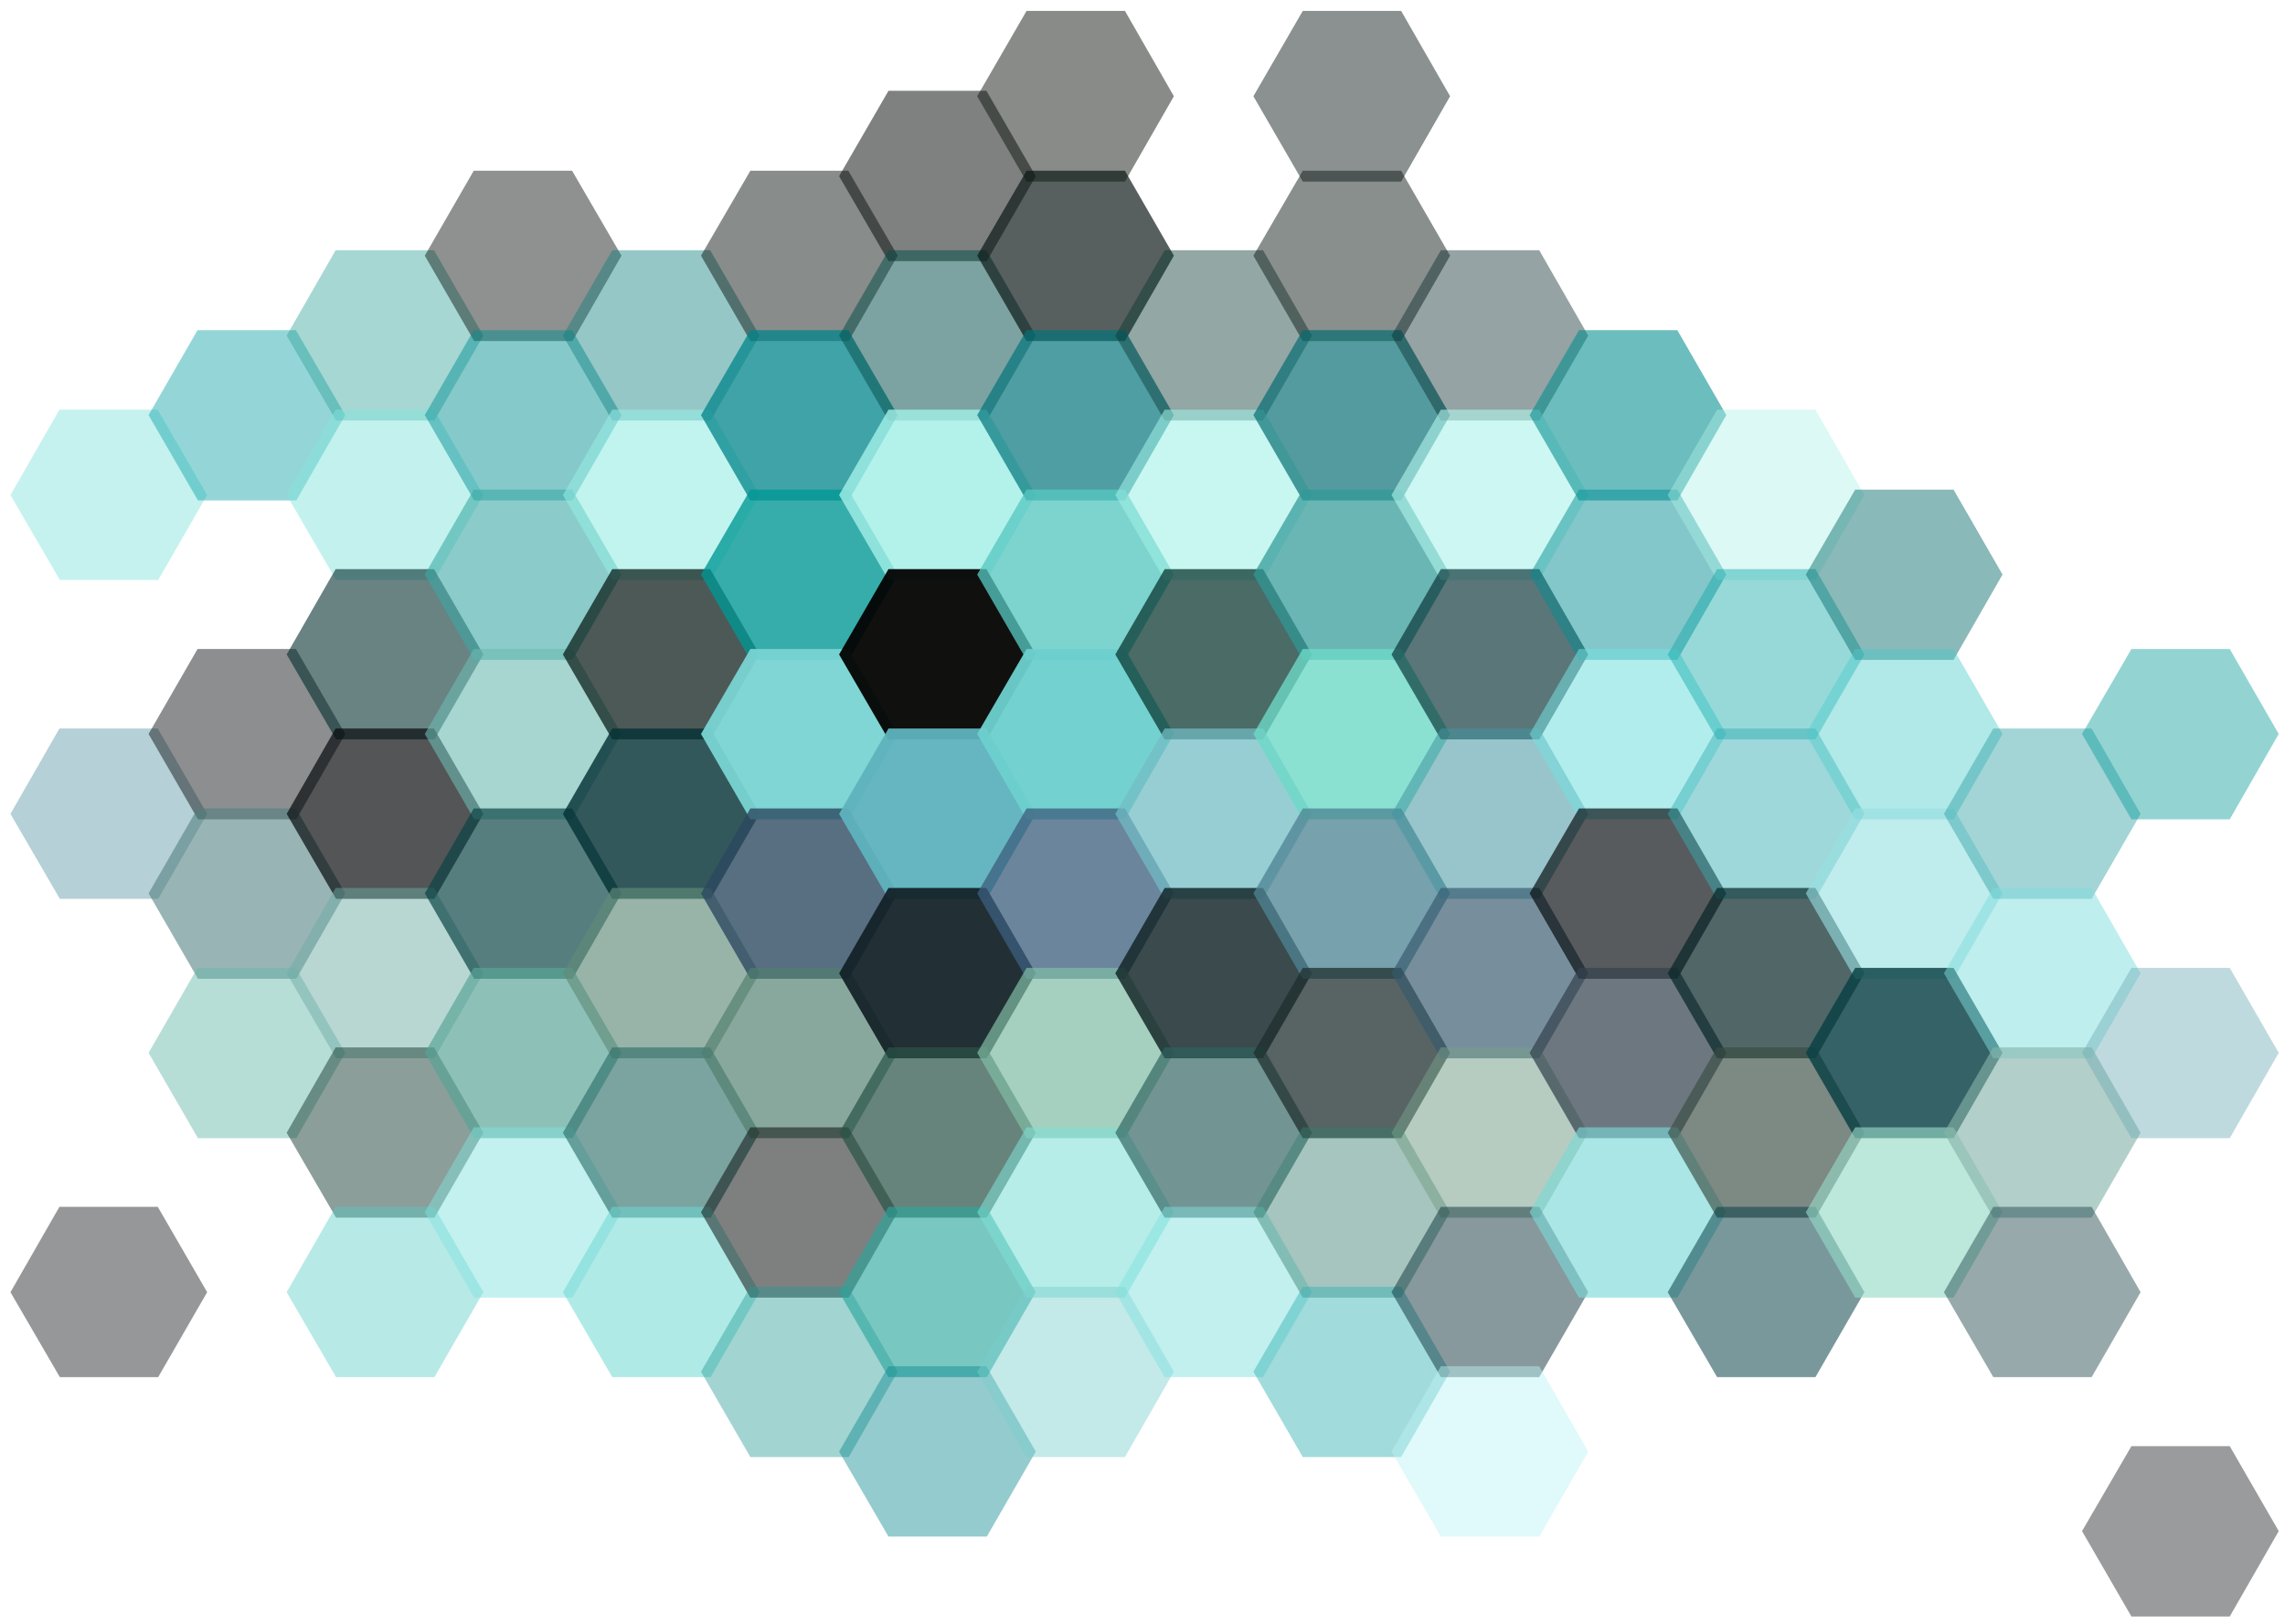
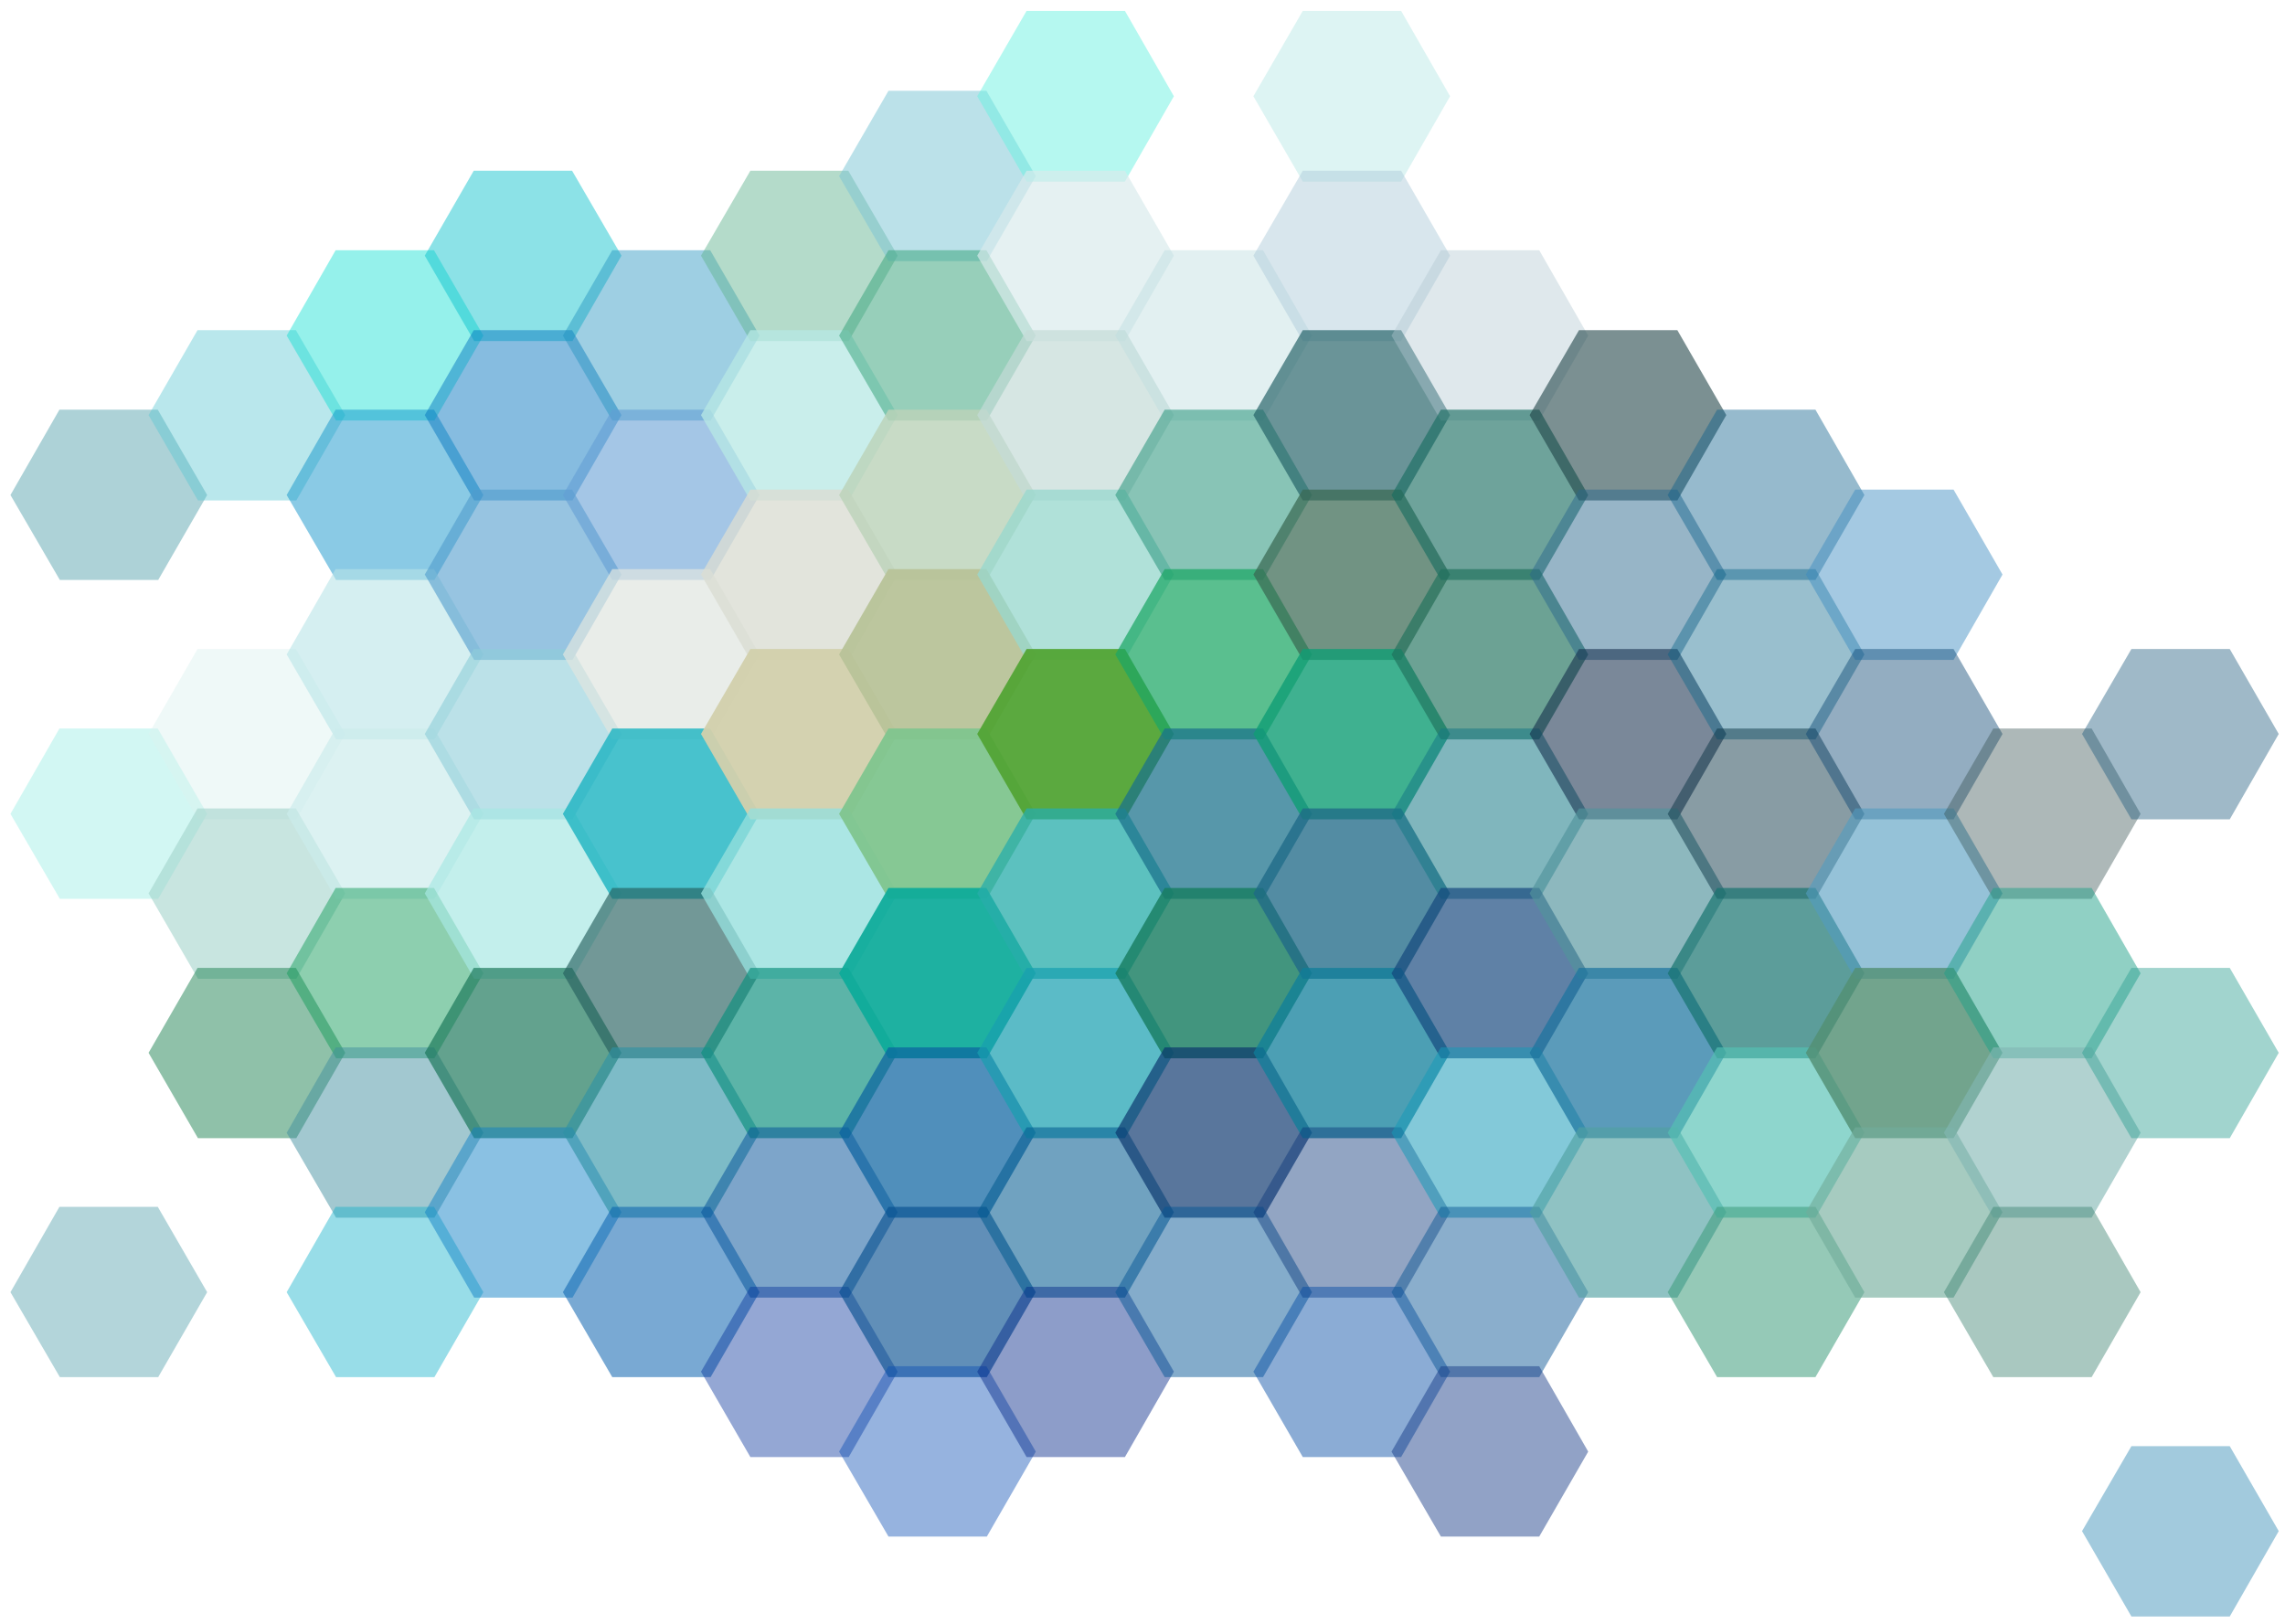
<svg xmlns="http://www.w3.org/2000/svg" viewBox="7 -23 546 388" width="546" height="388">
-   <polygon points="56.5,95.3 44.8,115.6 21.3,115.6 9.5,95.3 21.2,74.9 44.7,74.9" fill="rgb(125,225,215)" fill-opacity="0.445" />
-   <polygon points="56.5,171.5 44.8,191.8 21.3,191.8 9.5,171.5 21.2,151.1 44.7,151.1" fill="rgb(108,161,174)" fill-opacity="0.503" />
-   <polygon points="56.5,285.8 44.8,306.1 21.3,306.1 9.5,285.8 21.2,265.4 44.7,265.4" fill="rgb(0,3,5)" fill-opacity="0.414" />
-   <polygon points="89.5,76.2 77.8,96.6 54.3,96.6 42.5,76.2 54.2,55.9 77.7,55.9" fill="rgb(0,159,163)" fill-opacity="0.418" />
-   <polygon points="89.5,152.4 77.8,172.8 54.3,172.8 42.5,152.4 54.2,132.1 77.7,132.1" fill="rgb(4,6,7)" fill-opacity="0.451" />
-   <polygon points="89.5,190.5 77.8,210.9 54.3,210.9 42.5,190.5 54.2,170.2 77.7,170.2" fill="rgb(80,126,126)" fill-opacity="0.580" />
-   <polygon points="89.5,228.6 77.8,249.0 54.3,249.0 42.5,228.6 54.2,208.3 77.7,208.3" fill="rgb(102,182,169)" fill-opacity="0.466" />
-   <polygon points="122.5,57.2 110.8,77.5 87.3,77.5 75.5,57.2 87.2,36.8 110.7,36.8" fill="rgb(45,161,150)" fill-opacity="0.419" />
-   <polygon points="122.5,95.3 110.8,115.6 87.3,115.6 75.5,95.3 87.2,74.9 110.7,74.9" fill="rgb(131,227,220)" fill-opacity="0.484" />
-   <polygon points="122.5,133.4 110.8,153.7 87.3,153.7 75.5,133.4 87.2,113.0 110.7,113.0" fill="rgb(0,43,43)" fill-opacity="0.588" />
-   <polygon points="122.5,171.5 110.8,191.8 87.3,191.8 75.5,171.5 87.2,151.1 110.7,151.1" fill="rgb(2,5,8)" fill-opacity="0.676" />
-   <polygon points="122.5,209.6 110.8,229.9 87.3,229.9 75.5,209.6 87.2,189.2 110.7,189.2" fill="rgb(109,171,163)" fill-opacity="0.484" />
-   <polygon points="122.5,247.7 110.8,268.0 87.3,268.0 75.5,247.7 87.2,227.3 110.7,227.3" fill="rgb(18,54,44)" fill-opacity="0.482" />
-   <polygon points="122.5,285.8 110.8,306.1 87.3,306.1 75.5,285.8 87.2,265.4 110.7,265.4" fill="rgb(86,203,200)" fill-opacity="0.422" />
-   <polygon points="155.5,38.1 143.8,58.5 120.3,58.5 108.5,38.1 120.2,17.8 143.7,17.8" fill="rgb(7,14,10)" fill-opacity="0.455" />
-   <polygon points="155.5,76.2 143.8,96.6 120.3,96.6 108.5,76.2 120.2,55.9 143.7,55.9" fill="rgb(0,143,147)" fill-opacity="0.480" />
-   <polygon points="155.5,114.3 143.8,134.7 120.3,134.7 108.5,114.3 120.2,94.0 143.7,94.0" fill="rgb(60,170,167)" fill-opacity="0.590" />
-   <polygon points="155.5,152.4 143.8,172.8 120.3,172.8 108.5,152.4 120.2,132.1 143.7,132.1" fill="rgb(109,185,177)" fill-opacity="0.601" />
-   <polygon points="155.5,190.5 143.8,210.9 120.3,210.9 108.5,190.5 120.2,170.2 143.7,170.2" fill="rgb(9,66,68)" fill-opacity="0.680" />
-   <polygon points="155.5,228.6 143.8,249.0 120.3,249.0 108.5,228.6 120.2,208.3 143.7,208.3" fill="rgb(87,164,150)" fill-opacity="0.678" />
-   <polygon points="155.5,266.7 143.8,287.1 120.3,287.1 108.5,266.7 120.2,246.4 143.7,246.4" fill="rgb(128,225,221)" fill-opacity="0.483" />
-   <polygon points="188.5,57.2 176.8,77.5 153.3,77.5 141.5,57.2 153.3,36.8 176.7,36.8" fill="rgb(10,125,124)" fill-opacity="0.428" />
-   <polygon points="188.5,95.3 176.8,115.6 153.3,115.6 141.5,95.3 153.3,74.9 176.7,74.9" fill="rgb(149,235,228)" fill-opacity="0.581" />
-   <polygon points="188.5,133.4 176.8,153.7 153.3,153.7 141.5,133.4 153.3,113.0 176.7,113.0" fill="rgb(4,20,16)" fill-opacity="0.705" />
-   <polygon points="188.5,171.5 176.8,191.8 153.3,191.8 141.5,171.5 153.3,151.1 176.7,151.1" fill="rgb(4,50,53)" fill-opacity="0.811" />
-   <polygon points="188.5,209.6 176.8,229.9 153.3,229.9 141.5,209.6 153.3,189.2 176.7,189.2" fill="rgb(96,139,122)" fill-opacity="0.645" />
-   <polygon points="188.5,247.7 176.8,268.0 153.3,268.0 141.5,247.7 153.3,227.3 176.7,227.3" fill="rgb(42,109,103)" fill-opacity="0.620" />
-   <polygon points="188.5,285.8 176.8,306.1 153.3,306.1 141.5,285.8 153.3,265.4 176.7,265.4" fill="rgb(107,216,210)" fill-opacity="0.533" />
-   <polygon points="221.5,38.1 209.8,58.5 186.3,58.5 174.5,38.1 186.3,17.8 209.7,17.8" fill="rgb(8,16,11)" fill-opacity="0.479" />
-   <polygon points="221.5,76.2 209.8,96.6 186.3,96.6 174.5,76.2 186.3,55.9 209.7,55.9" fill="rgb(0,133,138)" fill-opacity="0.748" />
-   <polygon points="221.5,114.3 209.8,134.7 186.3,134.7 174.5,114.3 186.3,94.0 209.7,94.0" fill="rgb(1,152,149)" fill-opacity="0.786" />
-   <polygon points="221.5,152.4 209.8,172.8 186.3,172.8 174.5,152.4 186.3,132.1 209.7,132.1" fill="rgb(121,212,210)" fill-opacity="0.950" />
-   <polygon points="221.5,190.5 209.8,210.9 186.3,210.9 174.5,190.5 186.3,170.2 209.7,170.2" fill="rgb(44,71,95)" fill-opacity="0.788" />
-   <polygon points="221.5,228.6 209.8,249.0 186.3,249.0 174.5,228.6 186.3,208.3 209.7,208.3" fill="rgb(80,127,110)" fill-opacity="0.674" />
-   <polygon points="221.5,266.7 209.8,287.1 186.3,287.1 174.5,266.7 186.3,246.4 209.7,246.4" fill="rgb(6,11,8)" fill-opacity="0.517" />
-   <polygon points="221.5,304.8 209.8,325.2 186.3,325.2 174.5,304.8 186.3,284.5 209.7,284.5" fill="rgb(35,152,148)" fill-opacity="0.421" />
-   <polygon points="254.5,19.1 242.8,39.4 219.3,39.4 207.5,19.1 219.3,-1.3 242.7,-1.3" fill="rgb(4,11,8)" fill-opacity="0.513" />
-   <polygon points="254.5,57.2 242.8,77.5 219.3,77.5 207.5,57.2 219.3,36.8 242.7,36.8" fill="rgb(5,80,75)" fill-opacity="0.521" />
-   <polygon points="254.5,95.3 242.8,115.6 219.3,115.6 207.5,95.3 219.3,74.9 242.7,74.9" fill="rgb(161,239,230)" fill-opacity="0.816" />
-   <polygon points="254.5,133.4 242.8,153.7 219.3,153.7 207.5,133.4 219.3,113.0 242.7,113.0" fill="rgb(3,3,2)" fill-opacity="0.943" />
-   <polygon points="254.5,171.5 242.8,191.8 219.3,191.8 207.5,171.5 219.3,151.1 242.7,151.1" fill="rgb(94,179,189)" fill-opacity="0.950" />
-   <polygon points="254.5,209.6 242.8,229.9 219.3,229.9 207.5,209.6 219.3,189.2 242.7,189.2" fill="rgb(18,33,38)" fill-opacity="0.926" />
-   <polygon points="254.5,247.7 242.8,268.0 219.3,268.0 207.5,247.7 219.3,227.3 242.7,227.3" fill="rgb(41,83,70)" fill-opacity="0.712" />
-   <polygon points="254.5,285.8 242.8,306.1 219.3,306.1 207.5,285.8 219.3,265.4 242.7,265.4" fill="rgb(42,167,157)" fill-opacity="0.629" />
-   <polygon points="254.5,323.9 242.8,344.2 219.3,344.2 207.5,323.9 219.3,303.5 242.7,303.5" fill="rgb(3,133,139)" fill-opacity="0.423" />
-   <polygon points="287.5,0.0 275.8,20.4 252.3,20.4 240.5,0.0 252.3,-20.4 275.8,-20.4" fill="rgb(14,20,14)" fill-opacity="0.490" />
-   <polygon points="287.5,38.1 275.8,58.5 252.3,58.5 240.5,38.1 252.3,17.8 275.8,17.8" fill="rgb(8,22,19)" fill-opacity="0.678" />
-   <polygon points="287.5,76.2 275.8,96.6 252.3,96.6 240.5,76.2 252.3,55.9 275.8,55.9" fill="rgb(0,115,123)" fill-opacity="0.695" />
-   <polygon points="287.5,114.3 275.8,134.7 252.3,134.7 240.5,114.3 252.3,94.0 275.8,94.0" fill="rgb(87,199,193)" fill-opacity="0.767" />
-   <polygon points="287.5,152.4 275.8,172.8 252.3,172.8 240.5,152.4 252.3,132.1 275.8,132.1" fill="rgb(109,208,206)" fill-opacity="0.950" />
-   <polygon points="287.5,190.5 275.8,210.9 252.3,210.9 240.5,190.5 252.3,170.2 275.8,170.2" fill="rgb(60,94,126)" fill-opacity="0.755" />
-   <polygon points="287.5,228.6 275.8,249.0 252.3,249.0 240.5,228.6 252.3,208.3 275.8,208.3" fill="rgb(128,189,164)" fill-opacity="0.706" />
-   <polygon points="287.5,266.7 275.8,287.1 252.3,287.1 240.5,266.7 252.3,246.4 275.8,246.4" fill="rgb(127,223,214)" fill-opacity="0.569" />
-   <polygon points="287.5,304.8 275.8,325.2 252.3,325.2 240.5,304.8 252.3,284.5 275.8,284.5" fill="rgb(122,206,206)" fill-opacity="0.449" />
-   <polygon points="320.5,57.2 308.8,77.5 285.3,77.5 273.5,57.2 285.3,36.8 308.8,36.8" fill="rgb(5,51,48)" fill-opacity="0.431" />
-   <polygon points="320.5,95.3 308.8,115.6 285.3,115.6 273.5,95.3 285.3,74.9 308.8,74.9" fill="rgb(160,239,229)" fill-opacity="0.571" />
-   <polygon points="320.5,133.4 308.8,153.7 285.3,153.7 273.5,133.4 285.3,113.0 308.8,113.0" fill="rgb(6,51,45)" fill-opacity="0.723" />
-   <polygon points="320.5,171.5 308.8,191.8 285.3,191.8 273.5,171.5 285.3,151.1 308.8,151.1" fill="rgb(113,189,197)" fill-opacity="0.732" />
-   <polygon points="320.5,209.6 308.8,229.9 285.3,229.9 273.5,209.6 285.3,189.2 308.8,189.2" fill="rgb(15,34,36)" fill-opacity="0.813" />
-   <polygon points="320.5,247.7 308.8,268.0 285.3,268.0 273.5,247.7 285.3,227.3 308.8,227.3" fill="rgb(46,99,95)" fill-opacity="0.673" />
-   <polygon points="320.5,285.8 308.8,306.1 285.3,306.1 273.5,285.8 285.3,265.4 308.8,265.4" fill="rgb(128,224,222)" fill-opacity="0.487" />
-   <polygon points="353.5,0.0 341.8,20.4 318.3,20.4 306.5,0.0 318.3,-20.4 341.8,-20.4" fill="rgb(7,22,19)" fill-opacity="0.472" />
-   <polygon points="353.5,38.1 341.8,58.5 318.3,58.5 306.5,38.1 318.3,17.8 341.8,17.8" fill="rgb(7,20,15)" fill-opacity="0.474" />
-   <polygon points="353.5,76.2 341.8,96.6 318.3,96.6 306.5,76.2 318.3,55.9 341.8,55.9" fill="rgb(0,107,112)" fill-opacity="0.674" />
-   <polygon points="353.5,114.3 341.8,134.7 318.3,134.7 306.5,114.3 318.3,94.0 341.8,94.0" fill="rgb(48,153,150)" fill-opacity="0.718" />
-   <polygon points="353.5,152.4 341.8,172.8 318.3,172.8 306.5,152.4 318.3,132.1 341.8,132.1" fill="rgb(109,217,199)" fill-opacity="0.799" />
-   <polygon points="353.5,190.5 341.8,210.9 318.3,210.9 306.5,190.5 318.3,170.2 341.8,170.2" fill="rgb(77,132,147)" fill-opacity="0.764" />
-   <polygon points="353.5,228.6 341.8,249.0 318.3,249.0 306.5,228.6 318.3,208.3 341.8,208.3" fill="rgb(30,47,45)" fill-opacity="0.741" />
-   <polygon points="353.5,266.7 341.8,287.1 318.3,287.1 306.5,266.7 318.3,246.4 341.8,246.4" fill="rgb(53,125,109)" fill-opacity="0.444" />
-   <polygon points="353.5,304.8 341.8,325.2 318.3,325.2 306.5,304.8 318.3,284.5 341.8,284.5" fill="rgb(54,176,178)" fill-opacity="0.459" />
-   <polygon points="386.5,57.2 374.8,77.5 351.3,77.5 339.5,57.2 351.3,36.8 374.8,36.8" fill="rgb(2,34,38)" fill-opacity="0.415" />
-   <polygon points="386.5,95.3 374.8,115.6 351.3,115.6 339.5,95.3 351.3,74.9 374.8,74.9" fill="rgb(176,242,235)" fill-opacity="0.626" />
-   <polygon points="386.5,133.4 374.8,153.7 351.3,153.7 339.5,133.4 351.3,113.0 374.8,113.0" fill="rgb(4,46,51)" fill-opacity="0.654" />
-   <polygon points="386.5,171.5 374.8,191.8 351.3,191.8 339.5,171.5 351.3,151.1 374.8,151.1" fill="rgb(66,149,159)" fill-opacity="0.541" />
-   <polygon points="386.5,209.6 374.8,229.9 351.3,229.9 339.5,209.6 351.3,189.2 374.8,189.2" fill="rgb(54,90,111)" fill-opacity="0.673" />
-   <polygon points="386.5,247.7 374.8,268.0 351.3,268.0 339.5,247.7 351.3,227.3 374.8,227.3" fill="rgb(118,160,137)" fill-opacity="0.528" />
-   <polygon points="386.5,285.8 374.8,306.1 351.3,306.1 339.5,285.8 351.3,265.4 374.8,265.4" fill="rgb(4,42,50)" fill-opacity="0.474" />
-   <polygon points="386.5,323.9 374.8,344.2 351.3,344.2 339.5,323.9 351.3,303.5 374.8,303.5" fill="rgb(188,243,245)" fill-opacity="0.458" />
-   <polygon points="419.5,76.2 407.8,96.6 384.3,96.6 372.5,76.2 384.3,55.9 407.8,55.9" fill="rgb(0,141,142)" fill-opacity="0.576" />
-   <polygon points="419.5,114.3 407.8,134.7 384.3,134.7 372.5,114.3 384.3,94.0 407.8,94.0" fill="rgb(1,140,146)" fill-opacity="0.488" />
-   <polygon points="419.5,152.4 407.8,172.8 384.3,172.8 372.5,152.4 384.3,132.1 407.8,132.1" fill="rgb(117,223,223)" fill-opacity="0.552" />
-   <polygon points="419.5,190.5 407.8,210.9 384.3,210.9 372.5,190.5 384.3,170.2 407.8,170.2" fill="rgb(1,5,8)" fill-opacity="0.655" />
-   <polygon points="419.5,228.6 407.8,249.0 384.3,249.0 372.5,228.6 384.3,208.3 407.8,208.3" fill="rgb(52,66,78)" fill-opacity="0.717" />
-   <polygon points="419.5,266.7 407.8,287.1 384.3,287.1 372.5,266.7 384.3,246.4 407.8,246.4" fill="rgb(122,217,215)" fill-opacity="0.637" />
-   <polygon points="452.5,95.3 440.8,115.6 417.3,115.6 405.5,95.3 417.3,74.9 440.8,74.9" fill="rgb(175,243,233)" fill-opacity="0.426" />
-   <polygon points="452.5,133.4 440.8,153.7 417.3,153.7 405.5,133.4 417.3,113.0 440.8,113.0" fill="rgb(0,162,162)" fill-opacity="0.407" />
-   <polygon points="452.5,171.5 440.8,191.8 417.3,191.8 405.5,171.5 417.3,151.1 440.8,151.1" fill="rgb(53,174,178)" fill-opacity="0.477" />
-   <polygon points="452.5,209.6 440.8,229.9 417.3,229.9 405.5,209.6 417.3,189.2 440.8,189.2" fill="rgb(5,36,38)" fill-opacity="0.697" />
-   <polygon points="452.5,247.7 440.8,268.0 417.3,268.0 405.5,247.7 417.3,227.3 440.8,227.3" fill="rgb(59,77,67)" fill-opacity="0.657" />
-   <polygon points="452.5,285.8 440.8,306.1 417.3,306.1 405.5,285.8 417.3,265.4 440.8,265.4" fill="rgb(7,63,71)" fill-opacity="0.538" />
-   <polygon points="485.5,114.3 473.8,134.7 450.3,134.7 438.5,114.3 450.3,94.0 473.8,94.0" fill="rgb(2,104,103)" fill-opacity="0.463" />
-   <polygon points="485.5,152.4 473.8,172.8 450.3,172.8 438.5,152.4 450.3,132.1 473.8,132.1" fill="rgb(77,204,204)" fill-opacity="0.434" />
-   <polygon points="485.5,190.5 473.8,210.9 450.3,210.9 438.5,190.5 450.3,170.2 473.8,170.2" fill="rgb(150,224,226)" fill-opacity="0.611" />
-   <polygon points="485.5,228.6 473.8,249.0 450.3,249.0 438.5,228.6 450.3,208.3 473.8,208.3" fill="rgb(8,63,68)" fill-opacity="0.815" />
-   <polygon points="485.5,266.7 473.8,287.1 450.3,287.1 438.5,266.7 450.3,246.4 473.8,246.4" fill="rgb(149,216,197)" fill-opacity="0.628" />
-   <polygon points="518.5,171.5 506.8,191.8 483.3,191.8 471.5,171.5 483.3,151.1 506.8,151.1" fill="rgb(29,150,154)" fill-opacity="0.404" />
-   <polygon points="518.5,209.6 506.8,229.9 483.3,229.9 471.5,209.6 483.3,189.2 506.8,189.2" fill="rgb(127,221,221)" fill-opacity="0.493" />
-   <polygon points="518.5,247.7 506.8,268.0 483.3,268.0 471.5,247.7 483.3,227.3 506.8,227.3" fill="rgb(133,179,169)" fill-opacity="0.622" />
-   <polygon points="518.5,285.8 506.8,306.1 483.3,306.1 471.5,285.8 483.3,265.4 506.8,265.4" fill="rgb(14,52,60)" fill-opacity="0.425" />
-   <polygon points="551.5,152.4 539.8,172.8 516.3,172.8 504.5,152.4 516.3,132.1 539.8,132.1" fill="rgb(4,154,153)" fill-opacity="0.428" />
-   <polygon points="551.5,228.6 539.8,249.0 516.3,249.0 504.5,228.6 516.3,208.3 539.8,208.3" fill="rgb(110,172,179)" fill-opacity="0.440" />
-   <polygon points="551.5,342.9 539.8,363.3 516.3,363.3 504.5,342.9 516.3,322.6 539.8,322.6" fill="rgb(7,12,13)" fill-opacity="0.408" />
+   <polygon points="56.5,95.3 44.8,115.6 21.3,115.6 9.5,95.3 21.2,74.9 44.7,74.9" fill="rgb(71,153,164)" fill-opacity="0.445" />
+   <polygon points="56.5,171.5 44.8,191.8 21.3,191.8 9.5,171.5 21.2,151.1 44.7,151.1" fill="rgb(166,238,230)" fill-opacity="0.503" />
+   <polygon points="56.5,285.8 44.8,306.1 21.3,306.1 9.5,285.8 21.2,265.4 44.7,265.4" fill="rgb(71,153,164)" fill-opacity="0.414" />
+   <polygon points="89.5,76.2 77.8,96.6 54.3,96.6 42.5,76.2 54.2,55.9 77.7,55.9" fill="rgb(90,200,212)" fill-opacity="0.418" />
+   <polygon points="89.5,152.4 77.8,172.8 54.3,172.8 42.5,152.4 54.2,132.1 77.7,132.1" fill="rgb(219,242,240)" fill-opacity="0.451" />
+   <polygon points="89.5,190.5 77.8,210.9 54.3,210.9 42.5,190.5 54.2,170.2 77.7,170.2" fill="rgb(160,210,201)" fill-opacity="0.580" />
+   <polygon points="89.5,228.6 77.8,249.0 54.3,249.0 42.5,228.6 54.2,208.3 77.7,208.3" fill="rgb(17,122,72)" fill-opacity="0.466" />
+   <polygon points="122.5,57.2 110.8,77.5 87.3,77.5 75.5,57.2 87.2,36.8 110.7,36.8" fill="rgb(4,222,208)" fill-opacity="0.419" />
+   <polygon points="122.5,95.3 110.8,115.6 87.3,115.6 75.5,95.3 87.2,74.9 110.7,74.9" fill="rgb(13,146,201)" fill-opacity="0.484" />
+   <polygon points="122.5,133.4 110.8,153.7 87.3,153.7 75.5,133.4 87.2,113.0 110.7,113.0" fill="rgb(184,228,231)" fill-opacity="0.588" />
+   <polygon points="122.5,171.5 110.8,191.8 87.3,191.8 75.5,171.5 87.2,151.1 110.7,151.1" fill="rgb(204,237,236)" fill-opacity="0.676" />
+   <polygon points="122.5,209.6 110.8,229.9 87.3,229.9 75.5,209.6 87.2,189.2 110.7,189.2" fill="rgb(20,156,90)" fill-opacity="0.484" />
+   <polygon points="122.5,247.7 110.8,268.0 87.3,268.0 75.5,247.7 87.2,227.3 110.7,227.3" fill="rgb(62,141,159)" fill-opacity="0.482" />
+   <polygon points="122.5,285.8 110.8,306.1 87.3,306.1 75.5,285.8 87.2,265.4 110.7,265.4" fill="rgb(12,177,201)" fill-opacity="0.422" />
+   <polygon points="155.5,38.1 143.8,58.5 120.3,58.5 108.5,38.1 120.2,17.8 143.7,17.8" fill="rgb(4,191,202)" fill-opacity="0.455" />
+   <polygon points="155.5,76.2 143.8,96.6 120.3,96.6 108.5,76.2 120.2,55.9 143.7,55.9" fill="rgb(4,116,190)" fill-opacity="0.480" />
+   <polygon points="155.5,114.3 143.8,134.7 120.3,134.7 108.5,114.3 120.2,94.0 143.7,94.0" fill="rgb(81,156,205)" fill-opacity="0.590" />
+   <polygon points="155.5,152.4 143.8,172.8 120.3,172.8 108.5,152.4 120.2,132.1 143.7,132.1" fill="rgb(142,204,217)" fill-opacity="0.601" />
+   <polygon points="155.5,190.5 143.8,210.9 120.3,210.9 108.5,190.5 120.2,170.2 143.7,170.2" fill="rgb(168,232,228)" fill-opacity="0.680" />
+   <polygon points="155.5,228.6 143.8,249.0 120.3,249.0 108.5,228.6 120.2,208.3 143.7,208.3" fill="rgb(26,118,89)" fill-opacity="0.678" />
+   <polygon points="155.5,266.7 143.8,287.1 120.3,287.1 108.5,266.7 120.2,246.4 143.7,246.4" fill="rgb(14,126,197)" fill-opacity="0.483" />
+   <polygon points="188.5,57.2 176.8,77.5 153.3,77.5 141.5,57.2 153.3,36.8 176.7,36.8" fill="rgb(28,142,190)" fill-opacity="0.428" />
+   <polygon points="188.5,95.3 176.8,115.6 153.3,115.6 141.5,95.3 153.3,74.9 176.7,74.9" fill="rgb(98,157,211)" fill-opacity="0.581" />
+   <polygon points="188.5,133.4 176.8,153.7 153.3,153.7 141.5,133.4 153.3,113.0 176.7,113.0" fill="rgb(224,229,224)" fill-opacity="0.705" />
+   <polygon points="188.5,171.5 176.8,191.8 153.3,191.8 141.5,171.5 153.3,151.1 176.7,151.1" fill="rgb(30,180,193)" fill-opacity="0.811" />
+   <polygon points="188.5,209.6 176.8,229.9 153.3,229.9 141.5,209.6 153.3,189.2 176.7,189.2" fill="rgb(38,96,95)" fill-opacity="0.645" />
+   <polygon points="188.5,247.7 176.8,268.0 153.3,268.0 141.5,247.7 153.3,227.3 176.7,227.3" fill="rgb(46,146,165)" fill-opacity="0.620" />
+   <polygon points="188.5,285.8 176.8,306.1 153.3,306.1 141.5,285.8 153.3,265.4 176.7,265.4" fill="rgb(4,95,173)" fill-opacity="0.533" />
+   <polygon points="221.5,38.1 209.8,58.5 186.3,58.5 174.5,38.1 186.3,17.8 209.7,17.8" fill="rgb(99,179,145)" fill-opacity="0.479" />
+   <polygon points="221.5,76.2 209.8,96.6 186.3,96.6 174.5,76.2 186.3,55.9 209.7,55.9" fill="rgb(183,233,229)" fill-opacity="0.748" />
+   <polygon points="221.5,114.3 209.8,134.7 186.3,134.7 174.5,114.3 186.3,94.0 209.7,94.0" fill="rgb(218,221,211)" fill-opacity="0.786" />
+   <polygon points="221.5,152.4 209.8,172.8 186.3,172.8 174.5,152.4 186.3,132.1 209.7,132.1" fill="rgb(210,208,173)" fill-opacity="0.950" />
+   <polygon points="221.5,190.5 209.8,210.9 186.3,210.9 174.5,190.5 186.3,170.2 209.7,170.2" fill="rgb(148,223,220)" fill-opacity="0.788" />
+   <polygon points="221.5,228.6 209.8,249.0 186.3,249.0 174.5,228.6 186.3,208.3 209.7,208.3" fill="rgb(14,144,127)" fill-opacity="0.674" />
+   <polygon points="221.5,266.7 209.8,287.1 186.3,287.1 174.5,266.7 186.3,246.4 209.7,246.4" fill="rgb(5,82,153)" fill-opacity="0.517" />
+   <polygon points="221.5,304.8 209.8,325.2 186.3,325.2 174.5,304.8 186.3,284.5 209.7,284.5" fill="rgb(2,46,152)" fill-opacity="0.421" />
+   <polygon points="254.5,19.1 242.8,39.4 219.3,39.4 207.5,19.1 219.3,-1.3 242.7,-1.3" fill="rgb(124,197,213)" fill-opacity="0.513" />
+   <polygon points="254.5,57.2 242.8,77.5 219.3,77.5 207.5,57.2 219.3,36.8 242.7,36.8" fill="rgb(57,164,123)" fill-opacity="0.521" />
+   <polygon points="254.5,95.3 242.8,115.6 219.3,115.6 207.5,95.3 219.3,74.9 242.7,74.9" fill="rgb(187,210,185)" fill-opacity="0.816" />
+   <polygon points="254.5,133.4 242.8,153.7 219.3,153.7 207.5,133.4 219.3,113.0 242.7,113.0" fill="rgb(184,195,153)" fill-opacity="0.943" />
+   <polygon points="254.5,171.5 242.8,191.8 219.3,191.8 207.5,171.5 219.3,151.1 242.7,151.1" fill="rgb(128,198,143)" fill-opacity="0.950" />
+   <polygon points="254.5,209.6 242.8,229.9 219.3,229.9 207.5,209.6 219.3,189.2 242.7,189.2" fill="rgb(13,172,154)" fill-opacity="0.926" />
+   <polygon points="254.5,247.7 242.8,268.0 219.3,268.0 207.5,247.7 219.3,227.3 242.7,227.3" fill="rgb(11,98,160)" fill-opacity="0.712" />
+   <polygon points="254.5,285.8 242.8,306.1 219.3,306.1 207.5,285.8 219.3,265.4 242.7,265.4" fill="rgb(5,79,143)" fill-opacity="0.629" />
+   <polygon points="254.5,323.9 242.8,344.2 219.3,344.2 207.5,323.9 219.3,303.5 242.7,303.5" fill="rgb(8,77,180)" fill-opacity="0.423" />
+   <polygon points="287.5,0.0 275.8,20.4 252.3,20.4 240.5,0.0 252.3,-20.4 275.8,-20.4" fill="rgb(105,241,224)" fill-opacity="0.490" />
+   <polygon points="287.5,38.1 275.8,58.5 252.3,58.5 240.5,38.1 252.3,17.8 275.8,17.8" fill="rgb(217,235,236)" fill-opacity="0.678" />
+   <polygon points="287.5,76.2 275.8,96.6 252.3,96.6 240.5,76.2 252.3,55.9 275.8,55.9" fill="rgb(195,219,214)" fill-opacity="0.695" />
+   <polygon points="287.5,114.3 275.8,134.7 252.3,134.7 240.5,114.3 252.3,94.0 275.8,94.0" fill="rgb(153,216,206)" fill-opacity="0.767" />
+   <polygon points="287.5,152.4 275.8,172.8 252.3,172.8 240.5,152.4 252.3,132.1 275.8,132.1" fill="rgb(83,165,54)" fill-opacity="0.950" />
+   <polygon points="287.5,190.5 275.8,210.9 252.3,210.9 240.5,190.5 252.3,170.2 275.8,170.2" fill="rgb(40,174,171)" fill-opacity="0.755" />
+   <polygon points="287.5,228.6 275.8,249.0 252.3,249.0 240.5,228.6 252.3,208.3 275.8,208.3" fill="rgb(23,159,175)" fill-opacity="0.706" />
+   <polygon points="287.5,266.7 275.8,287.1 252.3,287.1 240.5,266.7 252.3,246.4 275.8,246.4" fill="rgb(5,92,145)" fill-opacity="0.569" />
+   <polygon points="287.5,304.8 275.8,325.2 252.3,325.2 240.5,304.8 252.3,284.5 275.8,284.5" fill="rgb(2,36,135)" fill-opacity="0.449" />
+   <polygon points="320.5,57.2 308.8,77.5 285.3,77.5 273.5,57.2 285.3,36.8 308.8,36.8" fill="rgb(188,221,224)" fill-opacity="0.431" />
+   <polygon points="320.5,95.3 308.8,115.6 285.3,115.6 273.5,95.3 285.3,74.9 308.8,74.9" fill="rgb(48,152,129)" fill-opacity="0.571" />
+   <polygon points="320.5,133.4 308.8,153.7 285.3,153.7 273.5,133.4 285.3,113.0 308.8,113.0" fill="rgb(28,167,101)" fill-opacity="0.723" />
+   <polygon points="320.5,171.5 308.8,191.8 285.3,191.8 273.5,171.5 285.3,151.1 308.8,151.1" fill="rgb(27,114,139)" fill-opacity="0.732" />
+   <polygon points="320.5,209.6 308.8,229.9 285.3,229.9 273.5,209.6 285.3,189.2 308.8,189.2" fill="rgb(24,126,97)" fill-opacity="0.813" />
+   <polygon points="320.5,247.7 308.8,268.0 285.3,268.0 273.5,247.7 285.3,227.3 308.8,227.3" fill="rgb(10,53,109)" fill-opacity="0.673" />
+   <polygon points="320.5,285.8 308.8,306.1 285.3,306.1 273.5,285.8 285.3,265.4 308.8,265.4" fill="rgb(4,85,148)" fill-opacity="0.487" />
+   <polygon points="353.5,0.0 341.8,20.4 318.3,20.4 306.5,0.0 318.3,-20.4 341.8,-20.4" fill="rgb(182,231,228)" fill-opacity="0.472" />
+   <polygon points="353.5,38.1 341.8,58.5 318.3,58.5 306.5,38.1 318.3,17.8 341.8,17.8" fill="rgb(173,203,218)" fill-opacity="0.474" />
+   <polygon points="353.5,76.2 341.8,96.6 318.3,96.6 306.5,76.2 318.3,55.9 341.8,55.9" fill="rgb(35,97,103)" fill-opacity="0.674" />
+   <polygon points="353.5,114.3 341.8,134.7 318.3,134.7 306.5,114.3 318.3,94.0 341.8,94.0" fill="rgb(57,105,83)" fill-opacity="0.718" />
+   <polygon points="353.5,152.4 341.8,172.8 318.3,172.8 306.5,152.4 318.3,132.1 341.8,132.1" fill="rgb(16,158,117)" fill-opacity="0.799" />
+   <polygon points="353.5,190.5 341.8,210.9 318.3,210.9 306.5,190.5 318.3,170.2 341.8,170.2" fill="rgb(30,105,135)" fill-opacity="0.764" />
+   <polygon points="353.5,228.6 341.8,249.0 318.3,249.0 306.5,228.6 318.3,208.3 341.8,208.3" fill="rgb(14,126,154)" fill-opacity="0.741" />
+   <polygon points="353.5,266.7 341.8,287.1 318.3,287.1 306.5,266.7 318.3,246.4 341.8,246.4" fill="rgb(10,53,120)" fill-opacity="0.444" />
+   <polygon points="353.5,304.8 341.8,325.2 318.3,325.2 306.5,304.8 318.3,284.5 341.8,284.5" fill="rgb(3,75,164)" fill-opacity="0.459" />
+   <polygon points="386.5,57.2 374.8,77.5 351.3,77.5 339.5,57.2 351.3,36.8 374.8,36.8" fill="rgb(178,201,209)" fill-opacity="0.415" />
+   <polygon points="386.5,95.3 374.8,115.6 351.3,115.6 339.5,95.3 351.3,74.9 374.8,74.9" fill="rgb(25,109,96)" fill-opacity="0.626" />
+   <polygon points="386.5,133.4 374.8,153.7 351.3,153.7 339.5,133.4 351.3,113.0 374.8,113.0" fill="rgb(31,113,92)" fill-opacity="0.654" />
+   <polygon points="386.5,171.5 374.8,191.8 351.3,191.8 339.5,171.5 351.3,151.1 374.8,151.1" fill="rgb(21,121,134)" fill-opacity="0.541" />
+   <polygon points="386.5,209.6 374.8,229.9 351.3,229.9 339.5,209.6 351.3,189.2 374.8,189.2" fill="rgb(19,69,123)" fill-opacity="0.673" />
+   <polygon points="386.5,247.7 374.8,268.0 351.3,268.0 339.5,247.7 351.3,227.3 374.8,227.3" fill="rgb(22,153,183)" fill-opacity="0.528" />
+   <polygon points="386.5,285.8 374.8,306.1 351.3,306.1 339.5,285.8 351.3,265.4 374.8,265.4" fill="rgb(10,85,149)" fill-opacity="0.474" />
+   <polygon points="386.5,323.9 374.8,344.2 351.3,344.2 339.5,323.9 351.3,303.5 374.8,303.5" fill="rgb(16,54,131)" fill-opacity="0.458" />
+   <polygon points="419.5,76.2 407.8,96.6 384.3,96.6 372.5,76.2 384.3,55.9 407.8,55.9" fill="rgb(26,63,66)" fill-opacity="0.576" />
+   <polygon points="419.5,114.3 407.8,134.7 384.3,134.7 372.5,114.3 384.3,94.0 407.8,94.0" fill="rgb(42,103,140)" fill-opacity="0.488" />
+   <polygon points="419.5,152.4 407.8,172.8 384.3,172.8 372.5,152.4 384.3,132.1 407.8,132.1" fill="rgb(15,41,72)" fill-opacity="0.552" />
+   <polygon points="419.5,190.5 407.8,210.9 384.3,210.9 372.5,190.5 384.3,170.2 407.8,170.2" fill="rgb(82,146,156)" fill-opacity="0.655" />
+   <polygon points="419.5,228.6 407.8,249.0 384.3,249.0 372.5,228.6 384.3,208.3 407.8,208.3" fill="rgb(27,116,159)" fill-opacity="0.717" />
+   <polygon points="419.5,266.7 407.8,287.1 384.3,287.1 372.5,266.7 384.3,246.4 407.8,246.4" fill="rgb(81,160,162)" fill-opacity="0.637" />
+   <polygon points="452.5,95.3 440.8,115.6 417.3,115.6 405.5,95.3 417.3,74.9 440.8,74.9" fill="rgb(11,95,140)" fill-opacity="0.426" />
+   <polygon points="452.5,133.4 440.8,153.7 417.3,153.7 405.5,133.4 417.3,113.0 440.8,113.0" fill="rgb(5,98,135)" fill-opacity="0.407" />
+   <polygon points="452.5,171.5 440.8,191.8 417.3,191.8 405.5,171.5 417.3,151.1 440.8,151.1" fill="rgb(8,49,66)" fill-opacity="0.477" />
+   <polygon points="452.5,209.6 440.8,229.9 417.3,229.9 405.5,209.6 417.3,189.2 440.8,189.2" fill="rgb(22,115,111)" fill-opacity="0.697" />
+   <polygon points="452.5,247.7 440.8,268.0 417.3,268.0 405.5,247.7 417.3,227.3 440.8,227.3" fill="rgb(84,194,179)" fill-opacity="0.657" />
+   <polygon points="452.5,285.8 440.8,306.1 417.3,306.1 405.5,285.8 417.3,265.4 440.8,265.4" fill="rgb(59,155,121)" fill-opacity="0.538" />
+   <polygon points="485.5,114.3 473.8,134.7 450.3,134.7 438.5,114.3 450.3,94.0 473.8,94.0" fill="rgb(60,139,193)" fill-opacity="0.463" />
+   <polygon points="485.5,152.4 473.8,172.8 450.3,172.8 438.5,152.4 450.3,132.1 473.8,132.1" fill="rgb(9,68,114)" fill-opacity="0.434" />
+   <polygon points="485.5,190.5 473.8,210.9 450.3,210.9 438.5,190.5 450.3,170.2 473.8,170.2" fill="rgb(82,156,192)" fill-opacity="0.611" />
+   <polygon points="485.5,228.6 473.8,249.0 450.3,249.0 438.5,228.6 450.3,208.3 473.8,208.3" fill="rgb(82,143,115)" fill-opacity="0.815" />
+   <polygon points="485.5,266.7 473.8,287.1 450.3,287.1 438.5,266.7 450.3,246.4 473.8,246.4" fill="rgb(114,172,155)" fill-opacity="0.628" />
+   <polygon points="518.5,171.5 506.8,191.8 483.3,191.8 471.5,171.5 483.3,151.1 506.8,151.1" fill="rgb(54,80,79)" fill-opacity="0.404" />
+   <polygon points="518.5,209.6 506.8,229.9 483.3,229.9 471.5,209.6 483.3,189.2 506.8,189.2" fill="rgb(32,161,137)" fill-opacity="0.493" />
+   <polygon points="518.5,247.7 506.8,268.0 483.3,268.0 471.5,247.7 483.3,227.3 506.8,227.3" fill="rgb(131,183,180)" fill-opacity="0.622" />
+   <polygon points="518.5,285.8 506.8,306.1 483.3,306.1 471.5,285.8 483.3,265.4 506.8,265.4" fill="rgb(53,126,106)" fill-opacity="0.425" />
+   <polygon points="551.5,152.4 539.8,172.8 516.3,172.8 504.5,152.4 516.3,132.1 539.8,132.1" fill="rgb(32,91,128)" fill-opacity="0.428" />
+   <polygon points="551.5,228.6 539.8,249.0 516.3,249.0 504.5,228.6 516.3,208.3 539.8,208.3" fill="rgb(41,158,143)" fill-opacity="0.440" />
+   <polygon points="551.5,342.9 539.8,363.3 516.3,363.3 504.5,342.9 516.3,322.6 539.8,322.6" fill="rgb(27,126,171)" fill-opacity="0.408" />
</svg>
